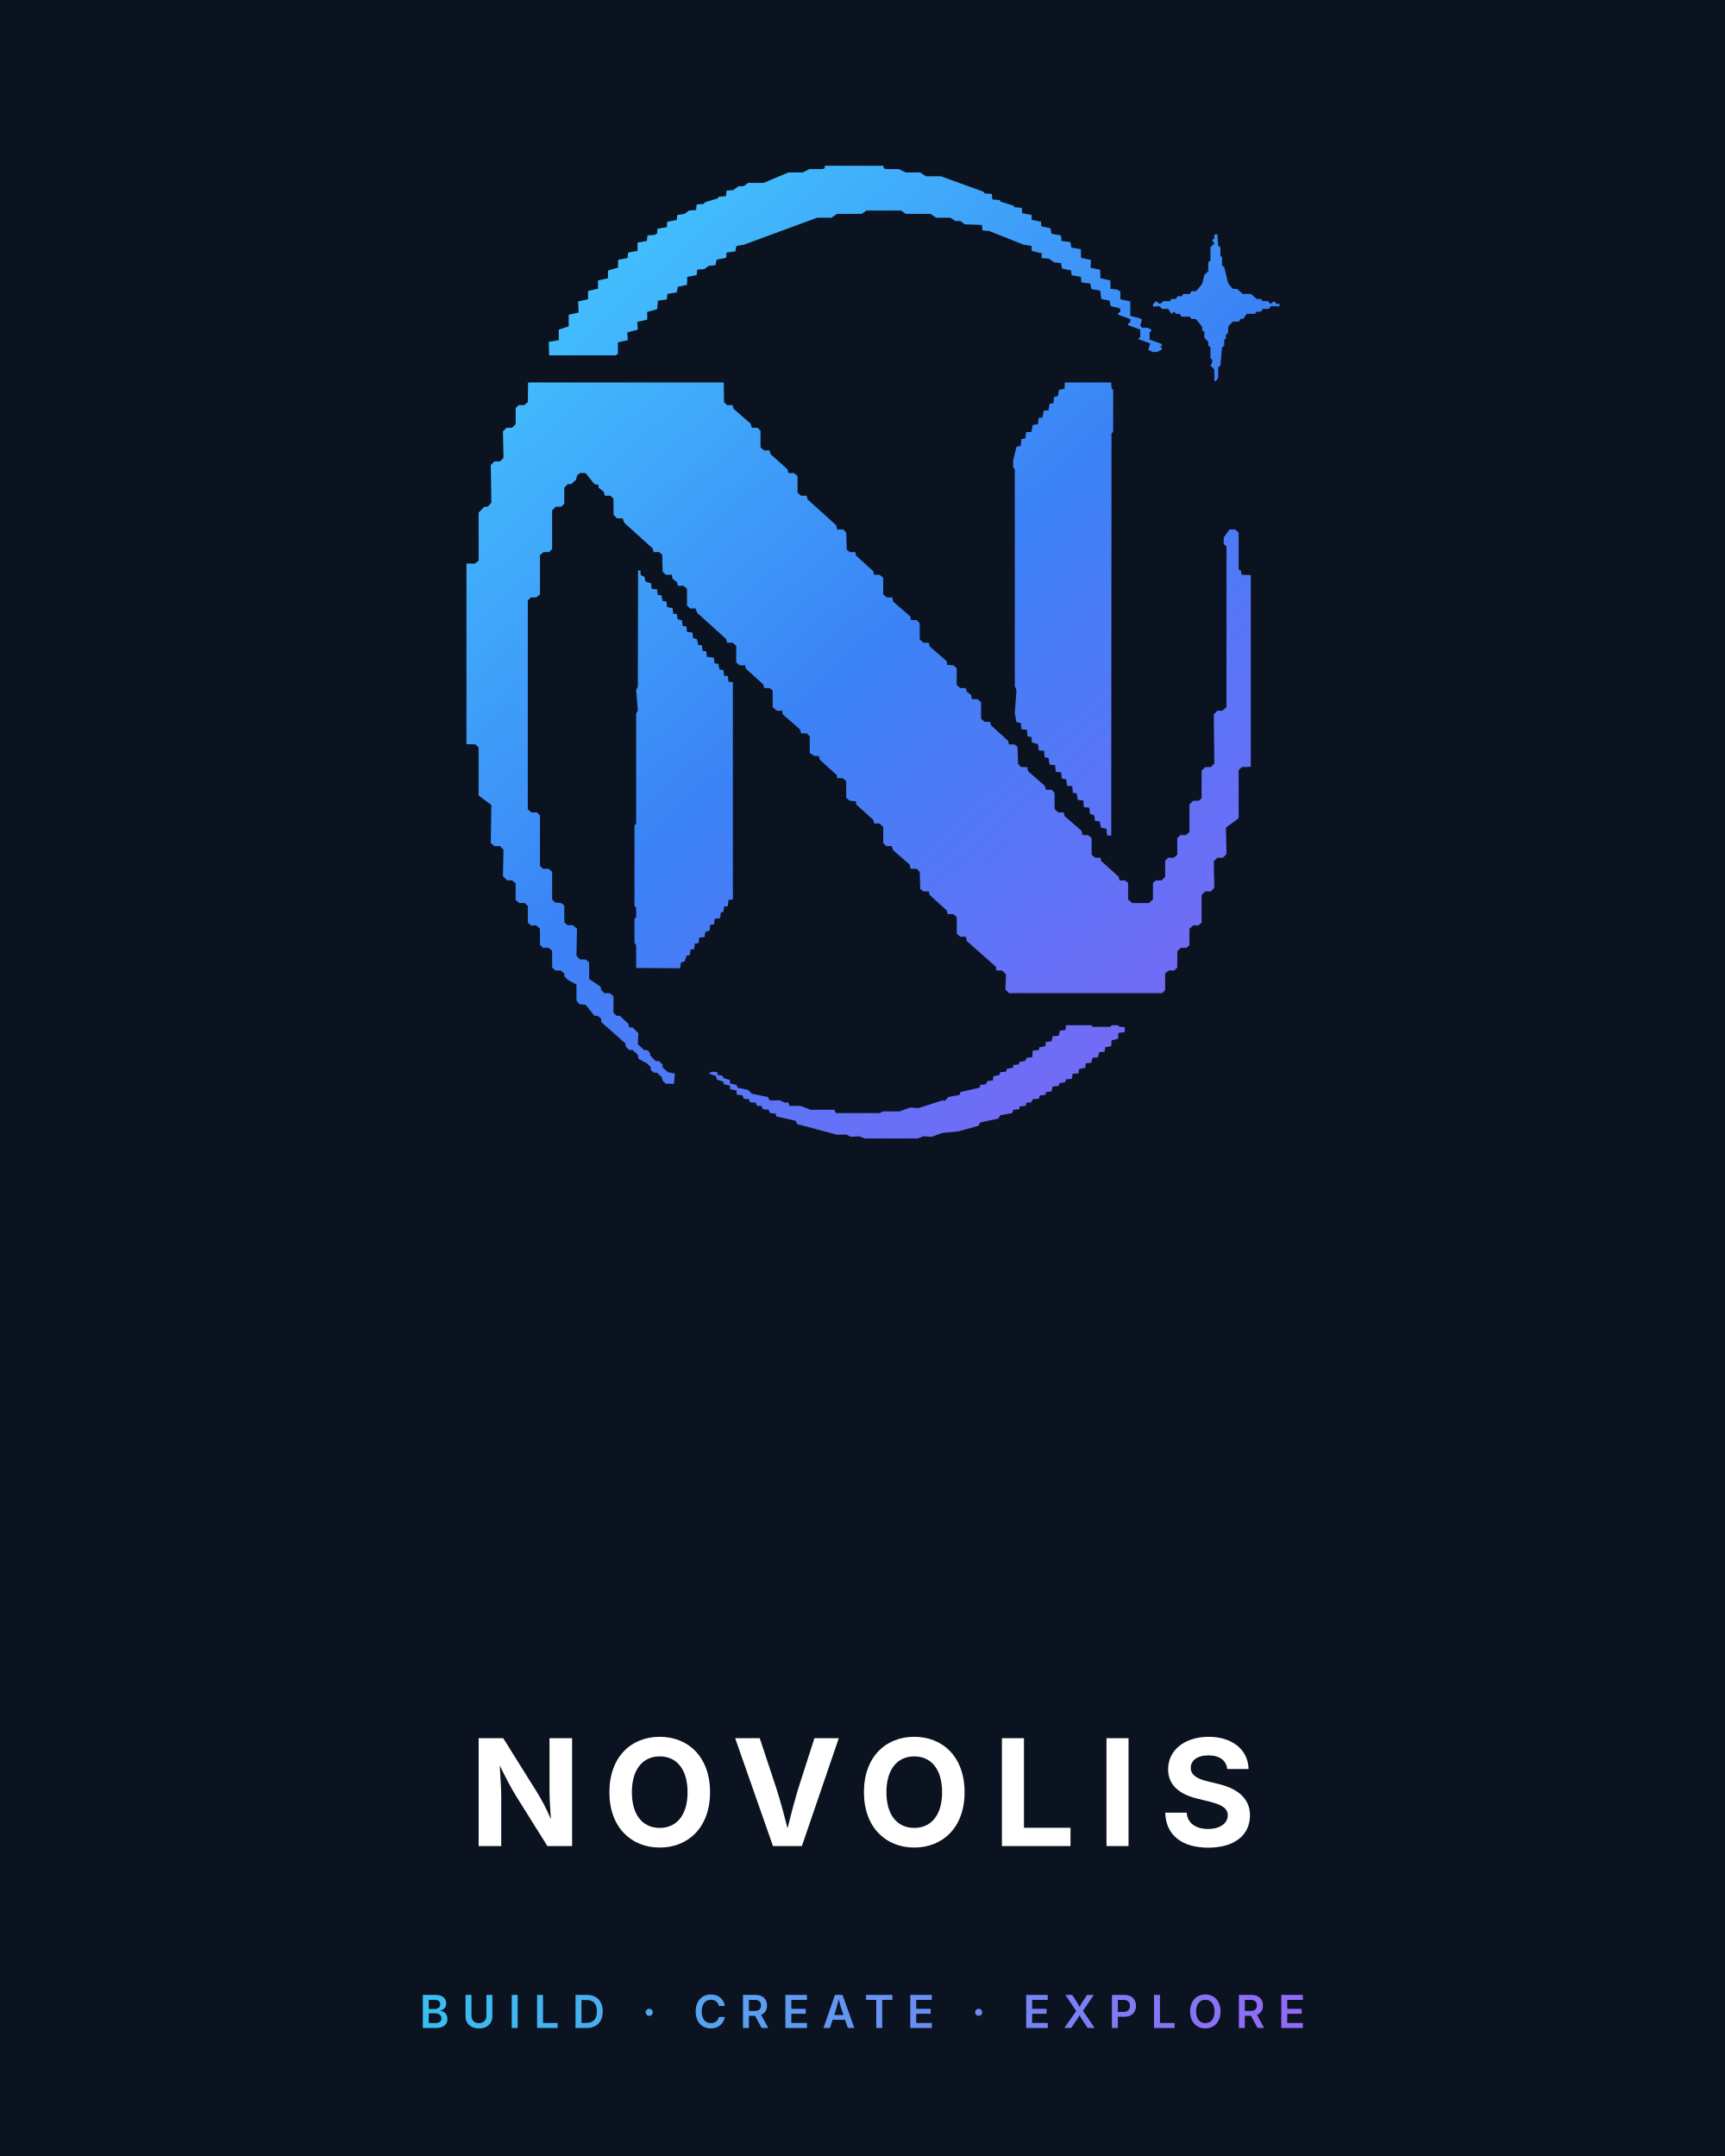
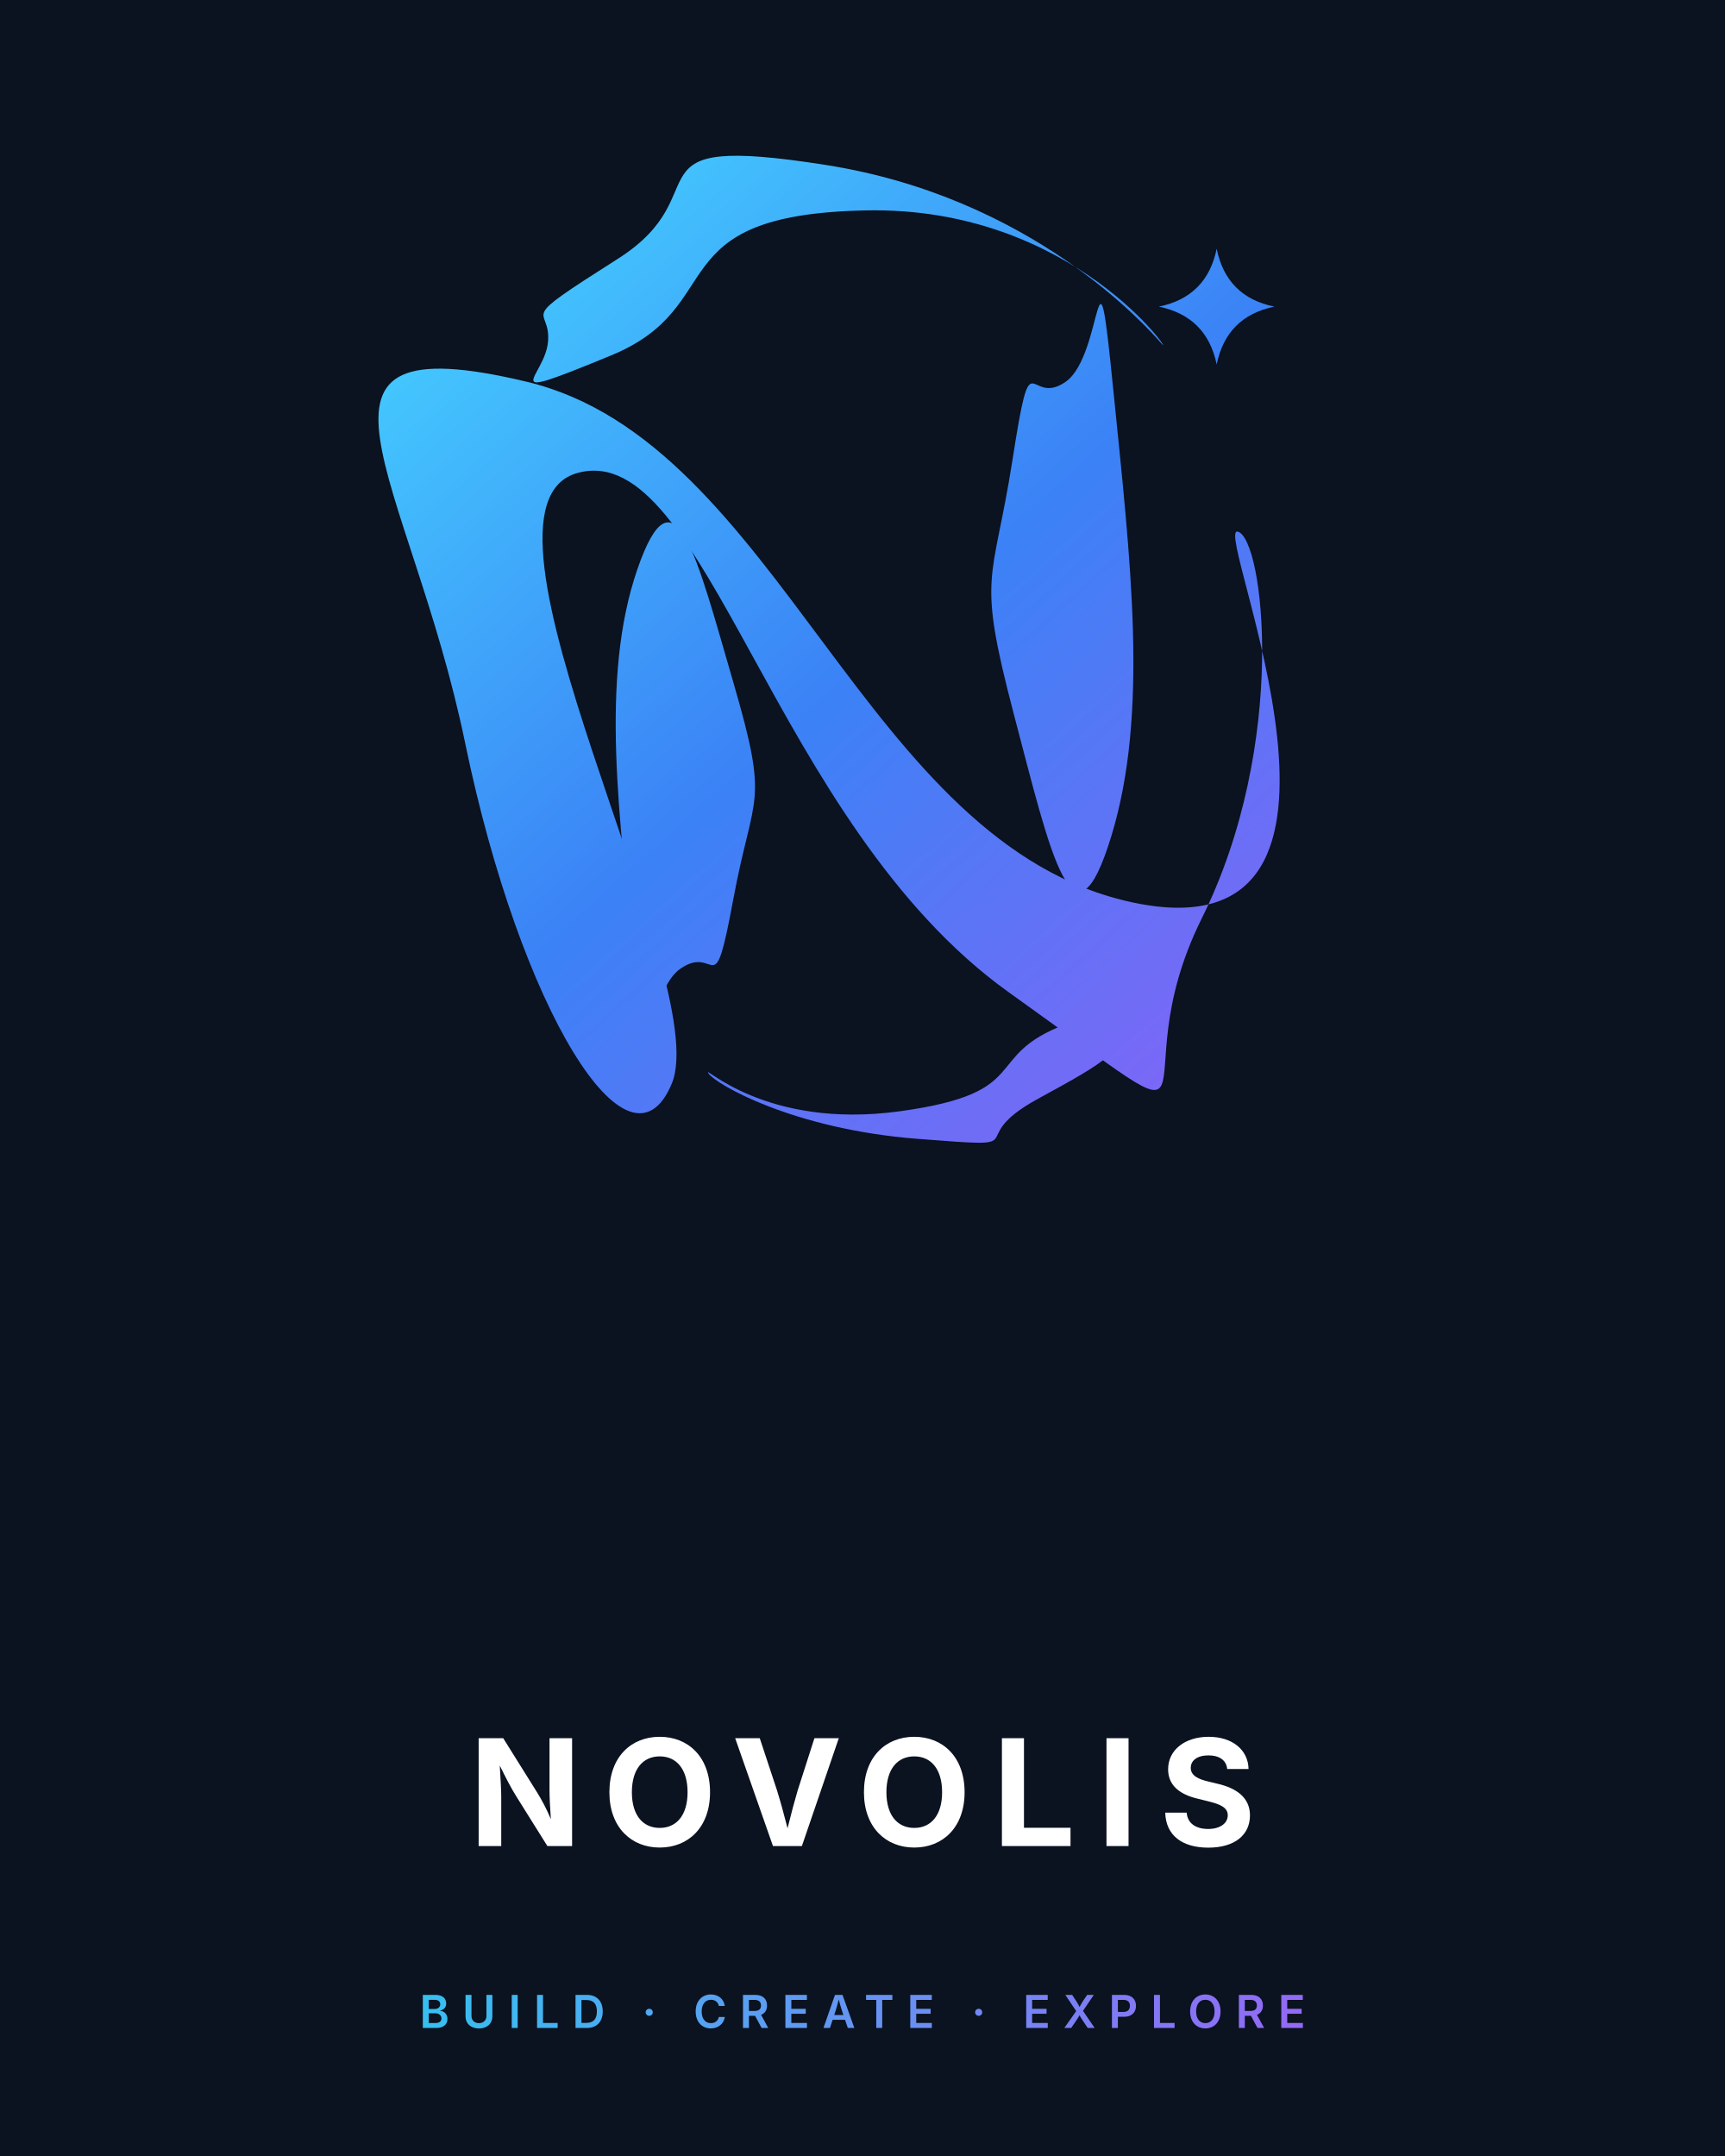
<svg xmlns="http://www.w3.org/2000/svg" viewBox="0 0 512 640" role="img" aria-label="Novolis">
  <defs>
    <linearGradient id="g" x1="14" y1="10" x2="86" y2="90" gradientUnits="userSpaceOnUse">
      <stop offset="0" stop-color="#45d4ff" />
      <stop offset="0.42" stop-color="#3b82f6" />
      <stop offset="1" stop-color="#a855f7" />
    </linearGradient>
    <linearGradient id="novolis-tagline" x1="64" y1="0" x2="448" y2="0" gradientUnits="userSpaceOnUse">
      <stop offset="0" stop-color="#22d3ee" />
      <stop offset="1" stop-color="#a855f7" />
    </linearGradient>
  </defs>
  <rect width="512" height="640" fill="#0b1220" />
  <g transform="translate(46 36) scale(4.2)">
-     <path fill="url(#g)" d="M32.539,16.543L27.852,16.543L27.832,15.586L28.535,15.469L28.535,14.727L29.238,14.492L29.238,13.672L29.941,13.516L29.902,12.734L30.605,12.578L30.605,11.992L31.309,11.836L31.309,11.250L32.012,11.094L32.012,10.547L32.715,10.352L32.734,9.785L33.398,9.668L33.438,9.277L34.102,9.160L34.102,8.574L34.766,8.457L34.805,8.066L35.312,8.027L35.488,7.930L35.508,7.598L36.172,7.480L36.191,7.109L36.875,6.973L36.914,6.621L37.422,6.543L37.734,6.309L38.242,6.270L38.281,5.879L38.789,5.840L38.867,5.723L39.766,5.449L39.844,5.332L40.352,5.293L40.391,4.902L40.859,4.863L41.250,4.590L41.602,4.590L41.914,4.355L43.008,4.355L44.766,3.613L45.781,3.613L46.250,3.379L47.188,3.379L47.324,3.320L47.344,3.145L51.484,3.145L51.504,3.320L51.680,3.379L52.578,3.379L53.047,3.613L54.062,3.613L54.492,3.887L55.547,3.887L58.555,4.980L58.633,5.098L59.141,5.137L59.180,5.527L59.688,5.566L59.766,5.684L60.664,5.957L60.742,6.074L61.250,6.113L61.289,6.504L61.953,6.621L61.953,6.973L62.617,7.090L62.637,7.422L63.281,7.559L63.359,7.949L64.023,8.066L64.062,8.457L64.688,8.535L64.766,8.926L65.430,9.043L65.449,9.648L66.152,9.805L66.113,10.352L66.797,10.488L66.816,11.094L67.520,11.250L67.520,11.836L68.008,11.895L68.223,12.031L68.223,12.578L68.926,12.734L68.926,13.750L69.609,13.926L69.746,14.023L69.629,14.453L69.766,14.590L70.156,14.590L70.449,14.766L70.293,14.922L70.293,15.430L71.152,15.742L71.152,15.859L70.996,15.937L71.152,15.977L71.152,16.133L70.820,16.309L70.508,16.309L70.195,16.152L70.332,15.703L69.473,15.391L69.629,15.234L69.629,14.727L68.770,14.414L68.770,14.297L68.926,14.219L68.926,13.984L68.066,13.672L68.066,13.555L68.223,13.477L68.203,13.223L67.539,13.066L67.461,12.676L66.875,12.559L66.797,11.973L66.172,11.855L66.094,11.465L65.469,11.387L65.430,10.996L64.766,10.879L64.746,10.547L64.102,10.410L64.023,10.020L63.555,9.980L63.164,9.707L62.656,9.668L62.676,9.336L61.953,9.160L61.953,8.809L61.406,8.730L58.945,7.754L58.477,7.715L58.438,7.324L57.227,7.285L56.914,7.051L56.563,7.051L56.211,6.816L55.195,6.816L54.805,6.543L53.047,6.543L52.734,6.309L50.273,6.309L49.961,6.543L48.203,6.543L47.812,6.816L46.797,6.816L41.602,8.730L41.094,8.809L41.016,9.199L40.391,9.277L40.371,9.648L39.688,9.785L39.609,10.176L39.141,10.215L38.828,10.449L38.320,10.488L38.281,10.879L37.617,10.996L37.598,11.562L36.953,11.699L36.875,12.090L36.211,12.207L36.172,12.598L35.547,12.676L35.488,13.281L34.785,13.477L34.785,14.023L34.082,14.180L34.121,14.727L33.379,14.922L33.418,15.469L32.715,15.625L32.715,16.445L32.539,16.543Z" />
-     <path fill="url(#g)" d="M53.906,71.895L50.156,71.895L49.766,71.738L49.180,71.777L48.867,71.621L48.164,71.621L45.391,70.879L45.273,70.645L43.906,70.332L43.867,70.137L43.477,70.098L43.359,69.863L42.969,69.824L42.852,69.590L42.539,69.590L42.461,69.355L42.148,69.355L42.012,69.297L41.992,69.121L41.602,69.082L41.523,68.848L41.113,68.789L41.094,68.496L40.664,68.418L40.625,68.145L40.195,68.066L40.156,67.871L39.707,67.734L39.648,67.480L39.121,67.305L39.375,67.168L39.688,67.207L39.785,67.266L39.727,67.402L40.078,67.441L40.195,67.637L40.625,67.754L40.645,68.008L41.094,68.105L41.172,68.301L41.914,68.457L42.188,68.730L43.320,68.965L43.438,69.199L44.180,69.199L44.492,69.355L44.766,69.355L44.844,69.590L45.625,69.590L46.328,69.863L48.008,69.863L48.125,70.098L51.211,70.098L51.445,69.980L52.617,69.980L53.359,69.707L53.945,69.746L55.664,69.199L55.820,69.238L56.055,68.965L56.875,68.809L56.914,68.613L58.281,68.301L58.320,68.105L58.711,68.066L58.828,67.832L59.219,67.793L59.238,67.500L59.688,67.402L59.727,67.207L60.156,67.168L60.195,66.973L60.625,66.895L60.664,66.699L61.055,66.660L61.094,66.465L61.484,66.426L61.602,66.191L61.992,66.152L62.031,65.684L62.461,65.645L62.500,65.449L62.930,65.371L62.949,65.078L63.359,65.020L63.438,64.668L63.867,64.629L63.945,64.277L64.355,64.219L64.375,63.887L66.172,63.887L66.250,64.004L67.500,64.004L67.617,63.887L68.047,63.887L68.164,64.004L68.535,64.023L68.535,64.375L68.086,64.434L68.066,64.844L67.598,64.961L67.578,65.371L67.148,65.449L67.109,65.762L66.719,65.801L66.641,66.152L66.250,66.191L66.172,66.543L65.781,66.582L65.742,66.895L65.293,66.992L65.273,67.285L64.844,67.324L64.805,67.676L64.375,67.715L64.336,67.910L63.906,67.988L63.867,68.184L63.438,68.223L63.359,68.574L62.969,68.613L62.930,68.809L62.539,68.848L62.461,69.082L62.031,69.121L61.914,69.355L61.602,69.355L61.523,69.590L61.094,69.629L61.094,69.824L60.664,69.863L60.586,70.098L59.727,70.254L59.609,70.488L58.320,70.762L58.203,70.996L56.797,71.387L55.625,71.504L54.883,71.777L54.297,71.738L53.906,71.895Z" />
-     <path fill="url(#g)" d="M67.578,50.488L67.285,50.469L67.246,50.000L66.855,49.922L66.758,49.473L66.426,49.453L66.387,49.062L66.074,48.945L66.035,48.516L65.645,48.477L65.605,48.008L65.215,47.969L65.137,47.500L64.863,47.461L64.824,46.992L64.453,46.973L64.395,46.523L64.082,46.445L64.043,46.016L63.652,45.977L63.613,45.508L63.223,45.469L63.145,45.000L62.871,44.961L62.832,44.492L62.461,44.473L62.402,44.023L61.973,43.906L61.934,43.516L61.660,43.477L61.621,43.008L61.230,42.969L61.191,42.539L60.879,42.461L60.762,41.836L60.879,40.195L60.762,39.922L60.762,24.609L60.645,24.453L60.645,23.984L60.879,23.008L61.191,22.930L61.230,22.461L61.504,22.422L61.562,21.973L61.934,21.953L62.031,21.465L62.402,21.406L62.441,20.977L62.715,20.938L62.813,20.449L63.145,20.430L63.223,19.961L63.496,19.922L63.535,19.492L63.809,19.414L63.887,18.984L64.277,18.906L64.297,18.457L67.578,18.457L67.598,18.867L67.715,18.984L67.715,21.953L67.598,22.070L67.578,50.488Z" />
-     <path fill="url(#g)" d="M37.109,59.863L34.004,59.844L34.004,58.203L33.887,58.086L33.887,56.367L34.004,56.250L34.004,55.586L33.887,55.469L33.887,49.766L34.004,49.648L34.004,41.875L34.121,41.641L34.004,40.195L34.121,39.961L34.141,31.738L34.316,31.758L34.316,32.070L34.590,32.188L34.668,32.539L35.059,32.656L35.098,33.047L35.488,33.086L35.527,33.477L35.781,33.496L35.879,33.906L36.152,33.945L36.191,34.336L36.582,34.414L36.621,34.805L36.875,34.824L36.934,35.195L37.246,35.273L37.285,35.664L37.559,35.703L37.598,36.094L37.988,36.133L38.027,36.523L38.301,36.602L38.398,37.012L38.652,37.031L38.691,37.422L38.965,37.461L39.004,37.852L39.492,37.910L39.551,38.320L39.805,38.340L39.902,38.750L40.176,38.789L40.215,39.180L40.488,39.219L40.527,39.609L40.840,39.648L40.840,55.000L40.527,55.039L40.488,55.469L40.215,55.508L40.176,55.859L39.980,55.937L39.941,56.328L39.551,56.367L39.512,56.758L39.238,56.797L39.199,57.188L38.887,57.305L38.848,57.656L38.457,57.695L38.418,58.086L38.145,58.125L38.105,58.516L37.852,58.535L37.793,58.945L37.578,58.965L37.441,59.375L37.168,59.453L37.109,59.863Z" />
-     <path fill="url(#g)" d="M36.680,68.027L36.094,68.027L35.879,67.812L35.820,67.559L35.469,67.246L35.273,67.246L35.039,67.051L35.020,66.836L34.766,66.582L34.180,66.270L34.102,65.957L33.750,65.645L33.516,65.645L33.262,65.391L33.262,65.195L31.543,63.672L31.523,63.418L31.289,63.223L31.055,63.223L30.430,62.441L30.000,62.402L29.785,62.148L29.785,61.016L29.180,60.684L28.926,60.430L28.926,60.234L28.672,60.020L28.281,60.020L28.066,59.805L28.066,58.633L27.812,58.418L27.422,58.418L27.207,58.203L27.207,57.070L26.914,56.816L26.602,56.855L26.348,56.641L26.348,55.469L26.133,55.254L25.742,55.254L25.488,55.039L25.488,53.867L25.234,53.652L24.883,53.652L24.590,53.359L24.629,51.484L24.375,51.230L23.984,51.230L23.730,51.016L23.770,48.320L22.871,47.656L22.871,44.258L22.656,44.043L22.012,44.023L22.012,31.250L22.578,31.270L22.871,31.055L22.871,27.656L23.281,27.246L23.516,27.246L23.770,26.953L23.730,24.297L23.984,24.043L24.375,24.043L24.629,23.789L24.590,21.914L24.844,21.660L25.234,21.660L25.488,21.406L25.488,20.273L25.703,20.059L26.094,20.059L26.348,19.844L26.367,18.457L40.195,18.457L40.215,19.844L40.430,20.059L40.820,20.059L40.879,20.312L42.090,21.367L42.188,21.660L42.578,21.660L42.793,21.875L42.793,23.047L43.047,23.262L43.438,23.262L43.496,23.516L44.707,24.609L44.766,24.863L45.156,24.863L45.410,25.078L45.410,26.250L45.664,26.465L46.055,26.465L46.113,26.719L48.145,28.555L48.203,28.848L48.633,28.848L48.848,29.063L48.887,30.273L49.102,30.449L49.492,30.449L49.551,30.703L50.762,31.797L50.820,32.051L51.211,32.051L51.465,32.266L51.465,33.438L51.719,33.652L52.109,33.652L52.168,33.945L53.379,35.000L53.438,35.254L53.828,35.254L54.043,35.469L54.043,36.602L54.297,36.855L54.688,36.855L54.746,37.109L55.957,38.164L55.977,38.418L56.445,38.457L56.660,38.672L56.660,39.844L56.914,40.059L57.305,40.059L57.363,40.312L57.676,40.547L57.734,40.840L58.125,40.840L58.379,41.055L58.379,42.227L58.633,42.441L59.023,42.441L59.082,42.695L60.293,43.789L60.352,44.043L60.742,44.043L60.957,44.219L60.996,45.430L61.211,45.645L61.641,45.645L61.699,45.938L62.871,46.953L62.969,47.246L63.359,47.246L63.574,47.461L63.574,48.594L63.828,48.848L64.219,48.848L64.277,49.102L65.488,50.156L65.547,50.449L65.938,50.449L66.191,50.664L66.191,51.836L66.445,52.051L66.836,52.051L66.855,52.266L68.105,53.398L68.164,53.652L68.555,53.652L68.770,53.828L68.770,55.000L69.062,55.254L70.234,55.254L70.527,55.000L70.527,53.828L70.742,53.652L71.133,53.652L71.387,53.398L71.387,52.266L71.602,52.051L71.992,52.051L72.246,51.836L72.246,50.664L72.461,50.449L72.852,50.449L73.105,50.234L73.105,48.281L73.359,48.027L73.750,48.027L73.965,47.852L73.965,45.898L74.219,45.645L74.609,45.645L74.863,45.391L74.824,41.914L75.078,41.660L75.430,41.660L75.723,41.406L75.723,30.039L75.527,29.883L75.527,29.414L75.938,28.848L76.328,28.848L76.582,29.063L76.582,31.680L76.738,31.758L76.797,32.051L77.441,32.070L77.441,45.625L76.797,45.645L76.582,45.859L76.582,49.258L75.684,49.922L75.723,51.797L75.469,52.051L75.078,52.051L74.824,52.305L74.863,54.180L74.609,54.434L74.219,54.434L73.965,54.688L73.965,56.641L73.711,56.855L73.398,56.816L73.105,57.070L73.105,58.242L72.891,58.418L72.500,58.418L72.246,58.672L72.246,59.805L72.031,60.020L71.641,60.020L71.387,60.234L71.387,61.406L71.172,61.621L60.352,61.621L60.098,61.367L60.137,60.273L59.844,60.020L59.453,60.020L59.434,59.766L57.363,57.930L57.305,57.637L56.914,57.637L56.660,57.422L56.660,56.250L56.406,56.035L56.016,56.035L55.957,55.781L54.746,54.688L54.688,54.434L54.297,54.434L54.082,54.258L54.043,53.047L53.828,52.832L53.398,52.832L53.340,52.539L52.168,51.523L52.070,51.230L51.680,51.230L51.465,51.016L51.465,49.883L51.211,49.629L50.820,49.629L50.762,49.375L49.551,48.281L49.531,48.066L49.102,48.027L48.848,47.812L48.848,46.641L48.594,46.426L48.203,46.426L48.184,46.211L46.973,45.117L46.914,44.863L46.602,44.863L46.270,44.648L46.270,43.477L46.055,43.262L45.664,43.262L45.566,42.969L44.355,41.914L44.336,41.660L43.945,41.660L43.652,41.406L43.652,40.234L43.438,40.059L43.047,40.059L42.988,39.805L41.738,38.672L41.719,38.457L41.328,38.457L41.074,38.242L41.074,37.070L40.820,36.855L40.430,36.855L40.371,36.602L38.320,34.746L38.203,34.434L37.812,34.434L37.598,34.219L37.598,33.047L37.344,32.832L36.953,32.832L36.895,32.578L36.582,32.344L36.523,32.051L36.094,32.051L35.879,31.836L35.840,30.625L35.625,30.449L35.234,30.449L35.176,30.195L33.164,28.379L33.047,28.066L32.656,28.066L32.402,27.812L32.402,26.680L32.188,26.465L31.797,26.465L31.699,26.172L31.348,25.898L31.348,25.703L31.055,25.645L30.430,24.863L30.039,24.863L29.824,25.039L29.766,25.332L29.414,25.645L29.180,25.645L28.926,25.898L28.926,27.031L28.711,27.246L28.320,27.246L28.066,27.500L28.066,30.234L27.852,30.449L27.461,30.449L27.207,30.664L27.207,33.438L26.953,33.652L26.562,33.652L26.348,33.867L26.348,48.633L26.602,48.848L26.992,48.848L27.207,49.062L27.207,52.617L27.422,52.832L27.812,52.832L28.066,53.047L28.066,55.000L28.281,55.215L28.711,55.254L28.926,55.430L28.926,56.602L29.141,56.816L29.531,56.816L29.824,57.070L29.785,58.984L30.039,59.238L30.430,59.238L30.684,59.453L30.684,60.625L31.484,61.152L31.543,61.406L31.758,61.621L32.148,61.621L32.402,61.836L32.402,63.008L32.617,63.223L32.852,63.223L33.457,63.789L33.516,64.043L33.750,64.043L34.160,64.453L34.121,65.234L34.570,65.645L34.766,65.645L34.961,65.801L35.020,66.055L35.391,66.426L35.625,66.426L35.879,66.680L35.879,66.875L36.250,67.207L36.738,67.305L36.680,68.027Z" />
-     <path fill="url(#g)" d="M74.961,18.379L74.863,18.320L74.863,17.539L74.590,17.266L74.707,17.070L74.707,16.836L74.590,16.758L74.590,15.977L74.434,15.859L74.434,15.586L74.160,15.313L74.160,14.883L74.004,14.766L74.004,14.531L73.574,13.984L73.242,13.965L73.125,13.809L72.539,13.809L72.422,13.613L72.148,13.613L72.031,13.457L71.836,13.613L71.602,13.262L71.172,13.262L70.977,13.066L70.547,13.105L70.527,12.930L70.742,12.715L71.016,12.910L71.289,12.715L71.719,12.715L71.836,12.559L72.148,12.559L72.266,12.363L72.578,12.363L72.656,12.207L73.125,12.207L73.242,12.012L73.555,12.012L73.730,11.836L74.004,11.484L74.160,10.859L74.434,10.586L74.434,9.961L74.590,9.844L74.590,8.906L74.863,8.633L74.707,8.398L74.863,8.281L74.863,8.008L75.078,7.988L75.137,8.789L75.293,8.906L75.293,9.531L75.410,9.609L75.410,10.195L75.566,10.312L75.840,11.445L76.152,11.836L76.484,11.855L76.875,12.207L77.461,12.207L77.852,12.559L78.164,12.559L78.281,12.715L78.672,12.715L78.828,12.910L79.102,12.715L79.258,12.910L79.473,12.891L79.473,13.086L78.867,13.066L78.711,13.262L78.281,13.262L78.164,13.457L77.852,13.457L77.734,13.613L77.148,13.613L76.914,13.965L76.719,13.965L76.602,14.160L76.172,14.160L75.996,14.336L75.840,14.531L75.840,14.961L75.684,15.078L75.684,15.352L75.566,15.430L75.566,15.859L75.410,15.977L75.293,17.266L75.137,17.383L75.137,18.125L74.961,18.379Z" />
+     <path fill="url(#g)" d="M32.23,16.55C23.71,20.06 27.60,18.12 27.78,15.53C27.97,12.93 25.27,14.45 32.71,9.72C40.16,4.99 32.76,0.79 47.36,3.08C61.97,5.36 70.07,14.50 71.14,15.72C72.22,16.95 64.98,5.98 50.20,6.30C35.41,6.61 40.74,13.05 32.23,16.55Z" />
+     <path fill="url(#g)" d="M53.91,71.92C45.06,71.24 39.59,68.03 39.11,67.29C38.63,66.54 43.04,71.29 52.64,69.97C62.23,68.65 58.33,66.10 64.36,63.82C70.39,61.54 69.25,61.96 68.51,63.96C67.76,65.97 67.95,66.07 62.40,69.09C56.85,72.12 62.76,72.61 53.91,71.92Z" />
+     <path fill="url(#g)" d="M67.58,50.54C64.91,59.26 63.35,52.01 60.69,41.89C58.04,31.78 59.20,32.85 60.60,23.93C61.99,15.00 61.65,20.30 64.36,18.41C67.06,16.52 66.50,6.74 67.72,18.95C68.95,31.15 70.25,41.82 67.58,50.54Z" />
+     <path fill="url(#g)" d="M37.11,59.91C34.47,61.77 35.09,70.59 33.94,59.86C32.79,49.14 31.45,39.37 34.08,31.69C36.72,24.01 38.29,30.80 40.87,39.65C43.45,48.50 42.30,47.28 40.87,54.98C39.44,62.68 39.74,58.06 37.11,59.91Z" />
+     <path fill="url(#g)" d="M36.52,68.02C33.50,75.27 25.82,62.80 21.92,43.95C18.03,25.09 8.33,14.12 26.27,18.41C44.21,22.69 50.05,51.20 69.14,55.22C88.23,59.25 74.68,28.58 76.51,29.00C78.35,29.43 80.12,43.97 73.97,56.35C67.83,68.72 77.11,73.54 60.35,61.57C43.60,49.60 38.94,22.40 29.88,24.85C20.83,27.30 39.55,60.76 36.52,68.02Z" />
+     <path fill="url(#g)" d="M75.03,9.01Q75.72,12.41 79.11,13.10Q75.72,13.80 75.03,17.19Q74.33,13.80 70.94,13.10Q74.33,12.41 75.03,9.01Z" />
  </g>
  <text x="256" y="548" text-anchor="middle" fill="#ffffff" font-family="Inter, Segoe UI, system-ui, sans-serif" font-size="44" font-weight="700" letter-spacing="0.14em">NOVOLIS</text>
  <text x="256" y="602" text-anchor="middle" fill="url(#novolis-tagline)" font-family="Inter, Segoe UI, system-ui, sans-serif" font-size="13.5" font-weight="600" letter-spacing="0.28em">BUILD · CREATE · EXPLORE</text>
</svg>
